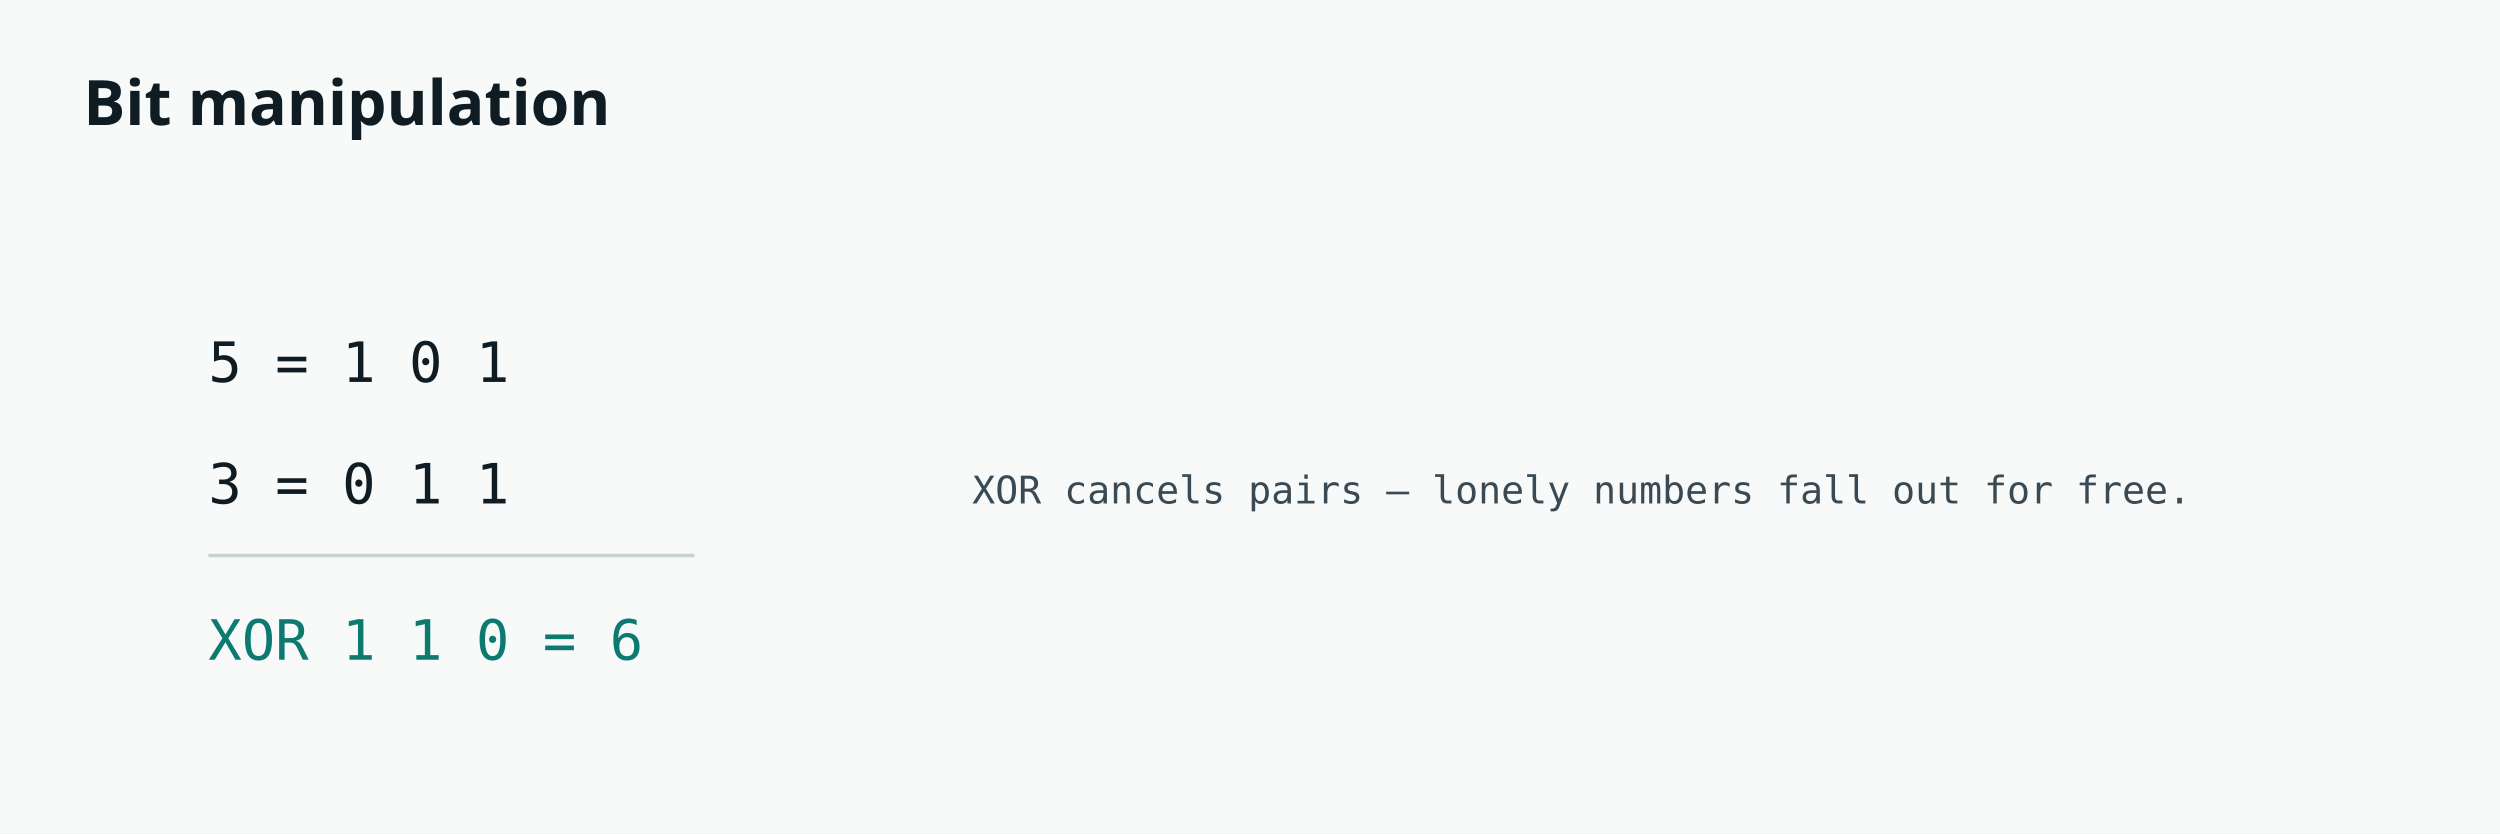
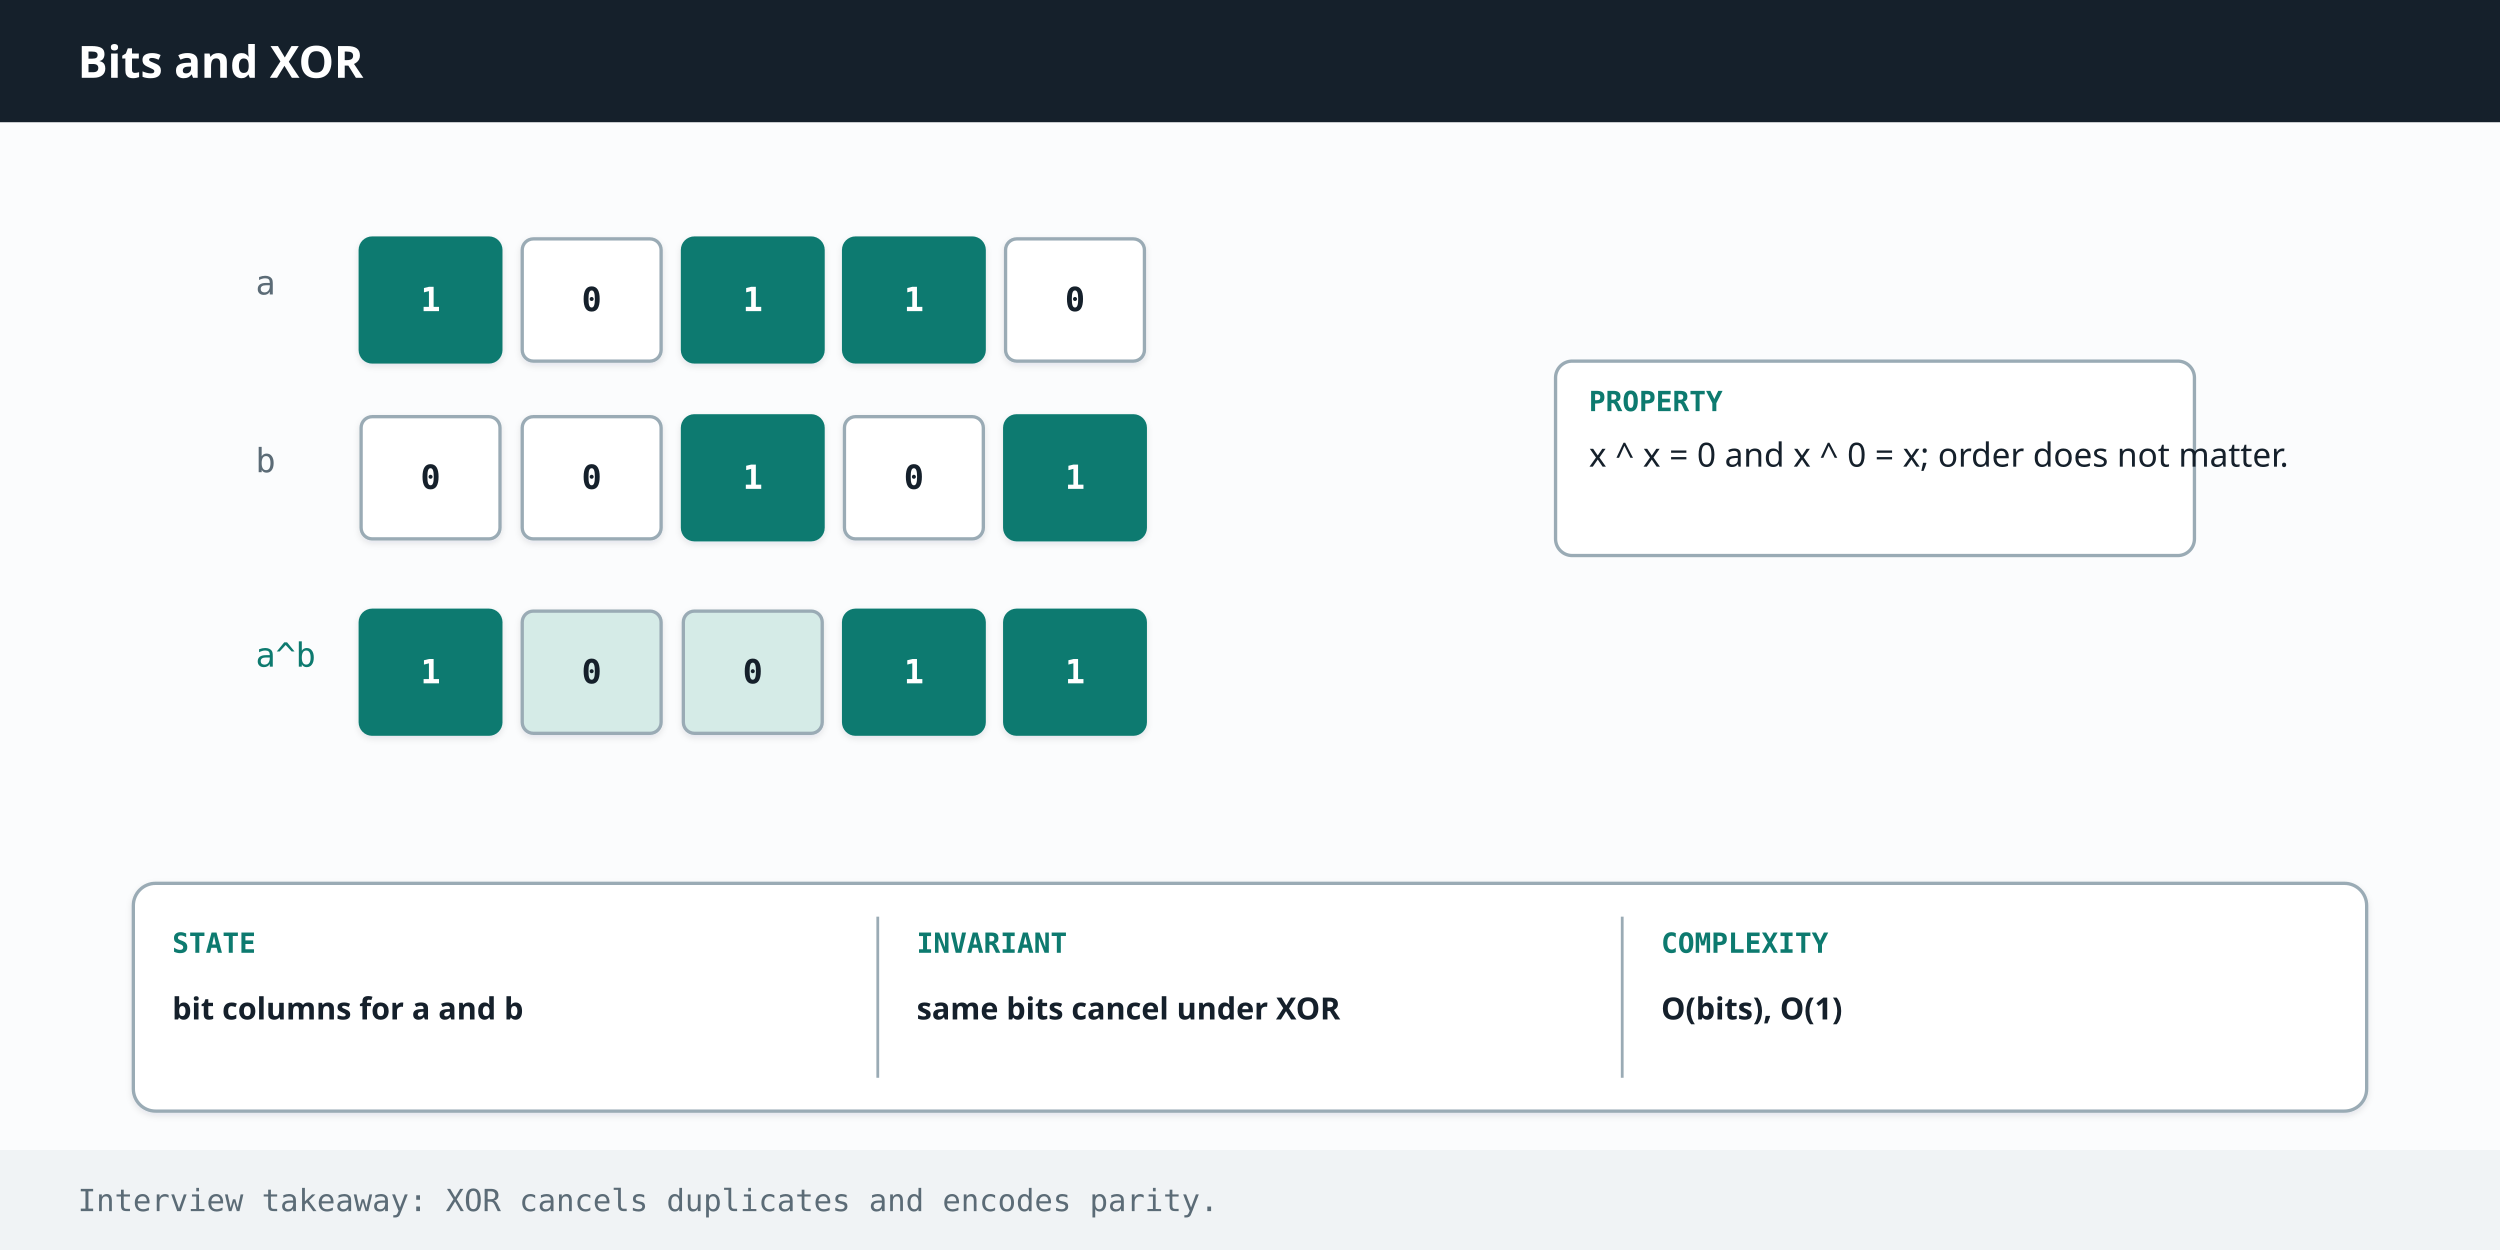
- <svg xmlns="http://www.w3.org/2000/svg" width="720" height="240" viewBox="0 0 720 240" role="img" aria-label="Bit manipulation">
+ <svg xmlns="http://www.w3.org/2000/svg" width="900" height="450" viewBox="0 0 900 450" role="img" aria-label="Bits and XOR">
  <defs>
-     <marker id="arrowhead" markerWidth="8" markerHeight="8" refX="6" refY="3" orient="auto">
-       <path d="M0,0 L6,3 L0,6 Z" fill="#0f1c24" />
+     <marker id="arr-bits-and-xor" markerWidth="10" markerHeight="8" refX="9" refY="4" orient="auto">
+       <path d="M0,0 L10,4 L0,8 Z" fill="#2c3a45" />
    </marker>
+     <marker id="arr-acc-bits-and-xor" markerWidth="10" markerHeight="8" refX="9" refY="4" orient="auto">
+       <path d="M0,0 L10,4 L0,8 Z" fill="#0d7a6f" />
+     </marker>
+     <filter id="sh-bits-and-xor" x="-8%" y="-8%" width="116%" height="124%">
+       <feDropShadow dx="0" dy="1" stdDeviation="1.2" flood-color="#15202b" flood-opacity="0.10" />
+     </filter>
  </defs>
-   <rect width="720" height="240" fill="#f7faf8" />
-   <text x="24" y="36" font-family="Manrope, Segoe UI, sans-serif" font-size="18" font-weight="700" fill="#0f1c24">Bit manipulation</text>
-   <text x="60" y="110" font-family="IBM Plex Mono, ui-monospace, monospace" font-size="16" fill="#0f1c24">5 = 1 0 1</text>
-   <text x="60" y="145" font-family="IBM Plex Mono, ui-monospace, monospace" font-size="16" fill="#0f1c24">3 = 0 1 1</text>
-   <line x1="60" y1="160" x2="200" y2="160" stroke="#c5d5ce" />
-   <text x="60" y="190" font-family="IBM Plex Mono, ui-monospace, monospace" font-size="16" fill="#0d7a6f">XOR 1 1 0 = 6</text>
-   <text x="280" y="145" font-family="IBM Plex Mono, ui-monospace, monospace" font-size="11" fill="#3a4a54">XOR cancels pairs — lonely numbers fall out for free.</text>
+   <rect width="900" height="450" fill="#fbfcfd" />
+   <rect x="0" y="0" width="900" height="44" fill="#15202b" />
+   <text x="28" y="28" font-family="Manrope, 'Segoe UI', system-ui, sans-serif" font-size="16" font-weight="700" fill="#ffffff">Bits and XOR</text>
+   <text x="92" y="106" text-anchor="start" font-family="'IBM Plex Mono', ui-monospace, monospace" font-size="12" font-weight="500" fill="#5b6b76">a</text>
+   <rect x="130" y="86" width="50" height="44" rx="4" fill="#0d7a6f" stroke="#0d7a6f" stroke-width="1.8" filter="url(#sh-bits-and-xor)" />
+   <text x="155" y="112" text-anchor="middle" font-family="'IBM Plex Mono', ui-monospace, monospace" font-size="12" font-weight="600" fill="#ffffff">1</text>
+   <rect x="188" y="86" width="50" height="44" rx="4" fill="#ffffff" stroke="#9aabb5" stroke-width="1.2" filter="url(#sh-bits-and-xor)" />
+   <text x="213" y="112" text-anchor="middle" font-family="'IBM Plex Mono', ui-monospace, monospace" font-size="12" font-weight="600" fill="#15202b">0</text>
+   <rect x="246" y="86" width="50" height="44" rx="4" fill="#0d7a6f" stroke="#0d7a6f" stroke-width="1.8" filter="url(#sh-bits-and-xor)" />
+   <text x="271" y="112" text-anchor="middle" font-family="'IBM Plex Mono', ui-monospace, monospace" font-size="12" font-weight="600" fill="#ffffff">1</text>
+   <rect x="304" y="86" width="50" height="44" rx="4" fill="#0d7a6f" stroke="#0d7a6f" stroke-width="1.8" filter="url(#sh-bits-and-xor)" />
+   <text x="329" y="112" text-anchor="middle" font-family="'IBM Plex Mono', ui-monospace, monospace" font-size="12" font-weight="600" fill="#ffffff">1</text>
+   <rect x="362" y="86" width="50" height="44" rx="4" fill="#ffffff" stroke="#9aabb5" stroke-width="1.2" filter="url(#sh-bits-and-xor)" />
+   <text x="387" y="112" text-anchor="middle" font-family="'IBM Plex Mono', ui-monospace, monospace" font-size="12" font-weight="600" fill="#15202b">0</text>
+   <text x="92" y="170" text-anchor="start" font-family="'IBM Plex Mono', ui-monospace, monospace" font-size="12" font-weight="500" fill="#5b6b76">b</text>
+   <rect x="130" y="150" width="50" height="44" rx="4" fill="#ffffff" stroke="#9aabb5" stroke-width="1.2" filter="url(#sh-bits-and-xor)" />
+   <text x="155" y="176" text-anchor="middle" font-family="'IBM Plex Mono', ui-monospace, monospace" font-size="12" font-weight="600" fill="#15202b">0</text>
+   <rect x="188" y="150" width="50" height="44" rx="4" fill="#ffffff" stroke="#9aabb5" stroke-width="1.2" filter="url(#sh-bits-and-xor)" />
+   <text x="213" y="176" text-anchor="middle" font-family="'IBM Plex Mono', ui-monospace, monospace" font-size="12" font-weight="600" fill="#15202b">0</text>
+   <rect x="246" y="150" width="50" height="44" rx="4" fill="#0d7a6f" stroke="#0d7a6f" stroke-width="1.8" filter="url(#sh-bits-and-xor)" />
+   <text x="271" y="176" text-anchor="middle" font-family="'IBM Plex Mono', ui-monospace, monospace" font-size="12" font-weight="600" fill="#ffffff">1</text>
+   <rect x="304" y="150" width="50" height="44" rx="4" fill="#ffffff" stroke="#9aabb5" stroke-width="1.2" filter="url(#sh-bits-and-xor)" />
+   <text x="329" y="176" text-anchor="middle" font-family="'IBM Plex Mono', ui-monospace, monospace" font-size="12" font-weight="600" fill="#15202b">0</text>
+   <rect x="362" y="150" width="50" height="44" rx="4" fill="#0d7a6f" stroke="#0d7a6f" stroke-width="1.8" filter="url(#sh-bits-and-xor)" />
+   <text x="387" y="176" text-anchor="middle" font-family="'IBM Plex Mono', ui-monospace, monospace" font-size="12" font-weight="600" fill="#ffffff">1</text>
+   <text x="92" y="240" text-anchor="start" font-family="'IBM Plex Mono', ui-monospace, monospace" font-size="12" font-weight="500" fill="#0d7a6f">a^b</text>
+   <rect x="130" y="220" width="50" height="44" rx="4" fill="#0d7a6f" stroke="#0d7a6f" stroke-width="1.8" filter="url(#sh-bits-and-xor)" />
+   <text x="155" y="246" text-anchor="middle" font-family="'IBM Plex Mono', ui-monospace, monospace" font-size="12" font-weight="600" fill="#ffffff">1</text>
+   <rect x="188" y="220" width="50" height="44" rx="4" fill="#d5ebe7" stroke="#9aabb5" stroke-width="1.2" filter="url(#sh-bits-and-xor)" />
+   <text x="213" y="246" text-anchor="middle" font-family="'IBM Plex Mono', ui-monospace, monospace" font-size="12" font-weight="600" fill="#15202b">0</text>
+   <rect x="246" y="220" width="50" height="44" rx="4" fill="#d5ebe7" stroke="#9aabb5" stroke-width="1.2" filter="url(#sh-bits-and-xor)" />
+   <text x="271" y="246" text-anchor="middle" font-family="'IBM Plex Mono', ui-monospace, monospace" font-size="12" font-weight="600" fill="#15202b">0</text>
+   <rect x="304" y="220" width="50" height="44" rx="4" fill="#0d7a6f" stroke="#0d7a6f" stroke-width="1.8" filter="url(#sh-bits-and-xor)" />
+   <text x="329" y="246" text-anchor="middle" font-family="'IBM Plex Mono', ui-monospace, monospace" font-size="12" font-weight="600" fill="#ffffff">1</text>
+   <rect x="362" y="220" width="50" height="44" rx="4" fill="#0d7a6f" stroke="#0d7a6f" stroke-width="1.8" filter="url(#sh-bits-and-xor)" />
+   <text x="387" y="246" text-anchor="middle" font-family="'IBM Plex Mono', ui-monospace, monospace" font-size="12" font-weight="600" fill="#ffffff">1</text>
+   <rect x="560" y="130" width="230" height="70" rx="6" fill="#ffffff" stroke="#9aabb5" stroke-width="1.2" />
+   <text x="572" y="148" font-family="'IBM Plex Mono', ui-monospace, monospace" font-size="10" font-weight="700" fill="#0d7a6f">PROPERTY</text>
+   <text x="572" y="168" font-family="Manrope, 'Segoe UI', system-ui, sans-serif" font-size="12" fill="#15202b">x ^ x = 0 and x ^ 0 = x; order does not matter.</text>
+   <rect x="48" y="318" width="804" height="82" rx="8" fill="#ffffff" stroke="#9aabb5" stroke-width="1.2" filter="url(#sh-bits-and-xor)" />
+   <text x="62" y="343" text-anchor="start" font-family="'IBM Plex Mono', ui-monospace, monospace" font-size="10" font-weight="700" fill="#0d7a6f">STATE</text>
+   <text x="62" y="367" text-anchor="start" font-family="Manrope, 'Segoe UI', system-ui, sans-serif" font-size="11" font-weight="550" fill="#15202b">bit columns for a and b</text>
+   <line x1="316" y1="330" x2="316" y2="388" stroke="#9aabb5" stroke-width="1" />
+   <text x="330" y="343" text-anchor="start" font-family="'IBM Plex Mono', ui-monospace, monospace" font-size="10" font-weight="700" fill="#0d7a6f">INVARIANT</text>
+   <text x="330" y="367" text-anchor="start" font-family="Manrope, 'Segoe UI', system-ui, sans-serif" font-size="11" font-weight="550" fill="#15202b">same bits cancel under XOR</text>
+   <line x1="584" y1="330" x2="584" y2="388" stroke="#9aabb5" stroke-width="1" />
+   <text x="598" y="343" text-anchor="start" font-family="'IBM Plex Mono', ui-monospace, monospace" font-size="10" font-weight="700" fill="#0d7a6f">COMPLEXITY</text>
+   <text x="598" y="367" text-anchor="start" font-family="Manrope, 'Segoe UI', system-ui, sans-serif" font-size="11" font-weight="550" fill="#15202b">O(bits), O(1)</text>
+   <rect x="0" y="414" width="900" height="36" fill="#f0f3f5" />
+   <text x="28" y="436" font-family="'IBM Plex Mono', ui-monospace, monospace" font-size="11" fill="#5b6b76">Interview takeaway: XOR cancels duplicates and encodes parity.</text>
</svg>
